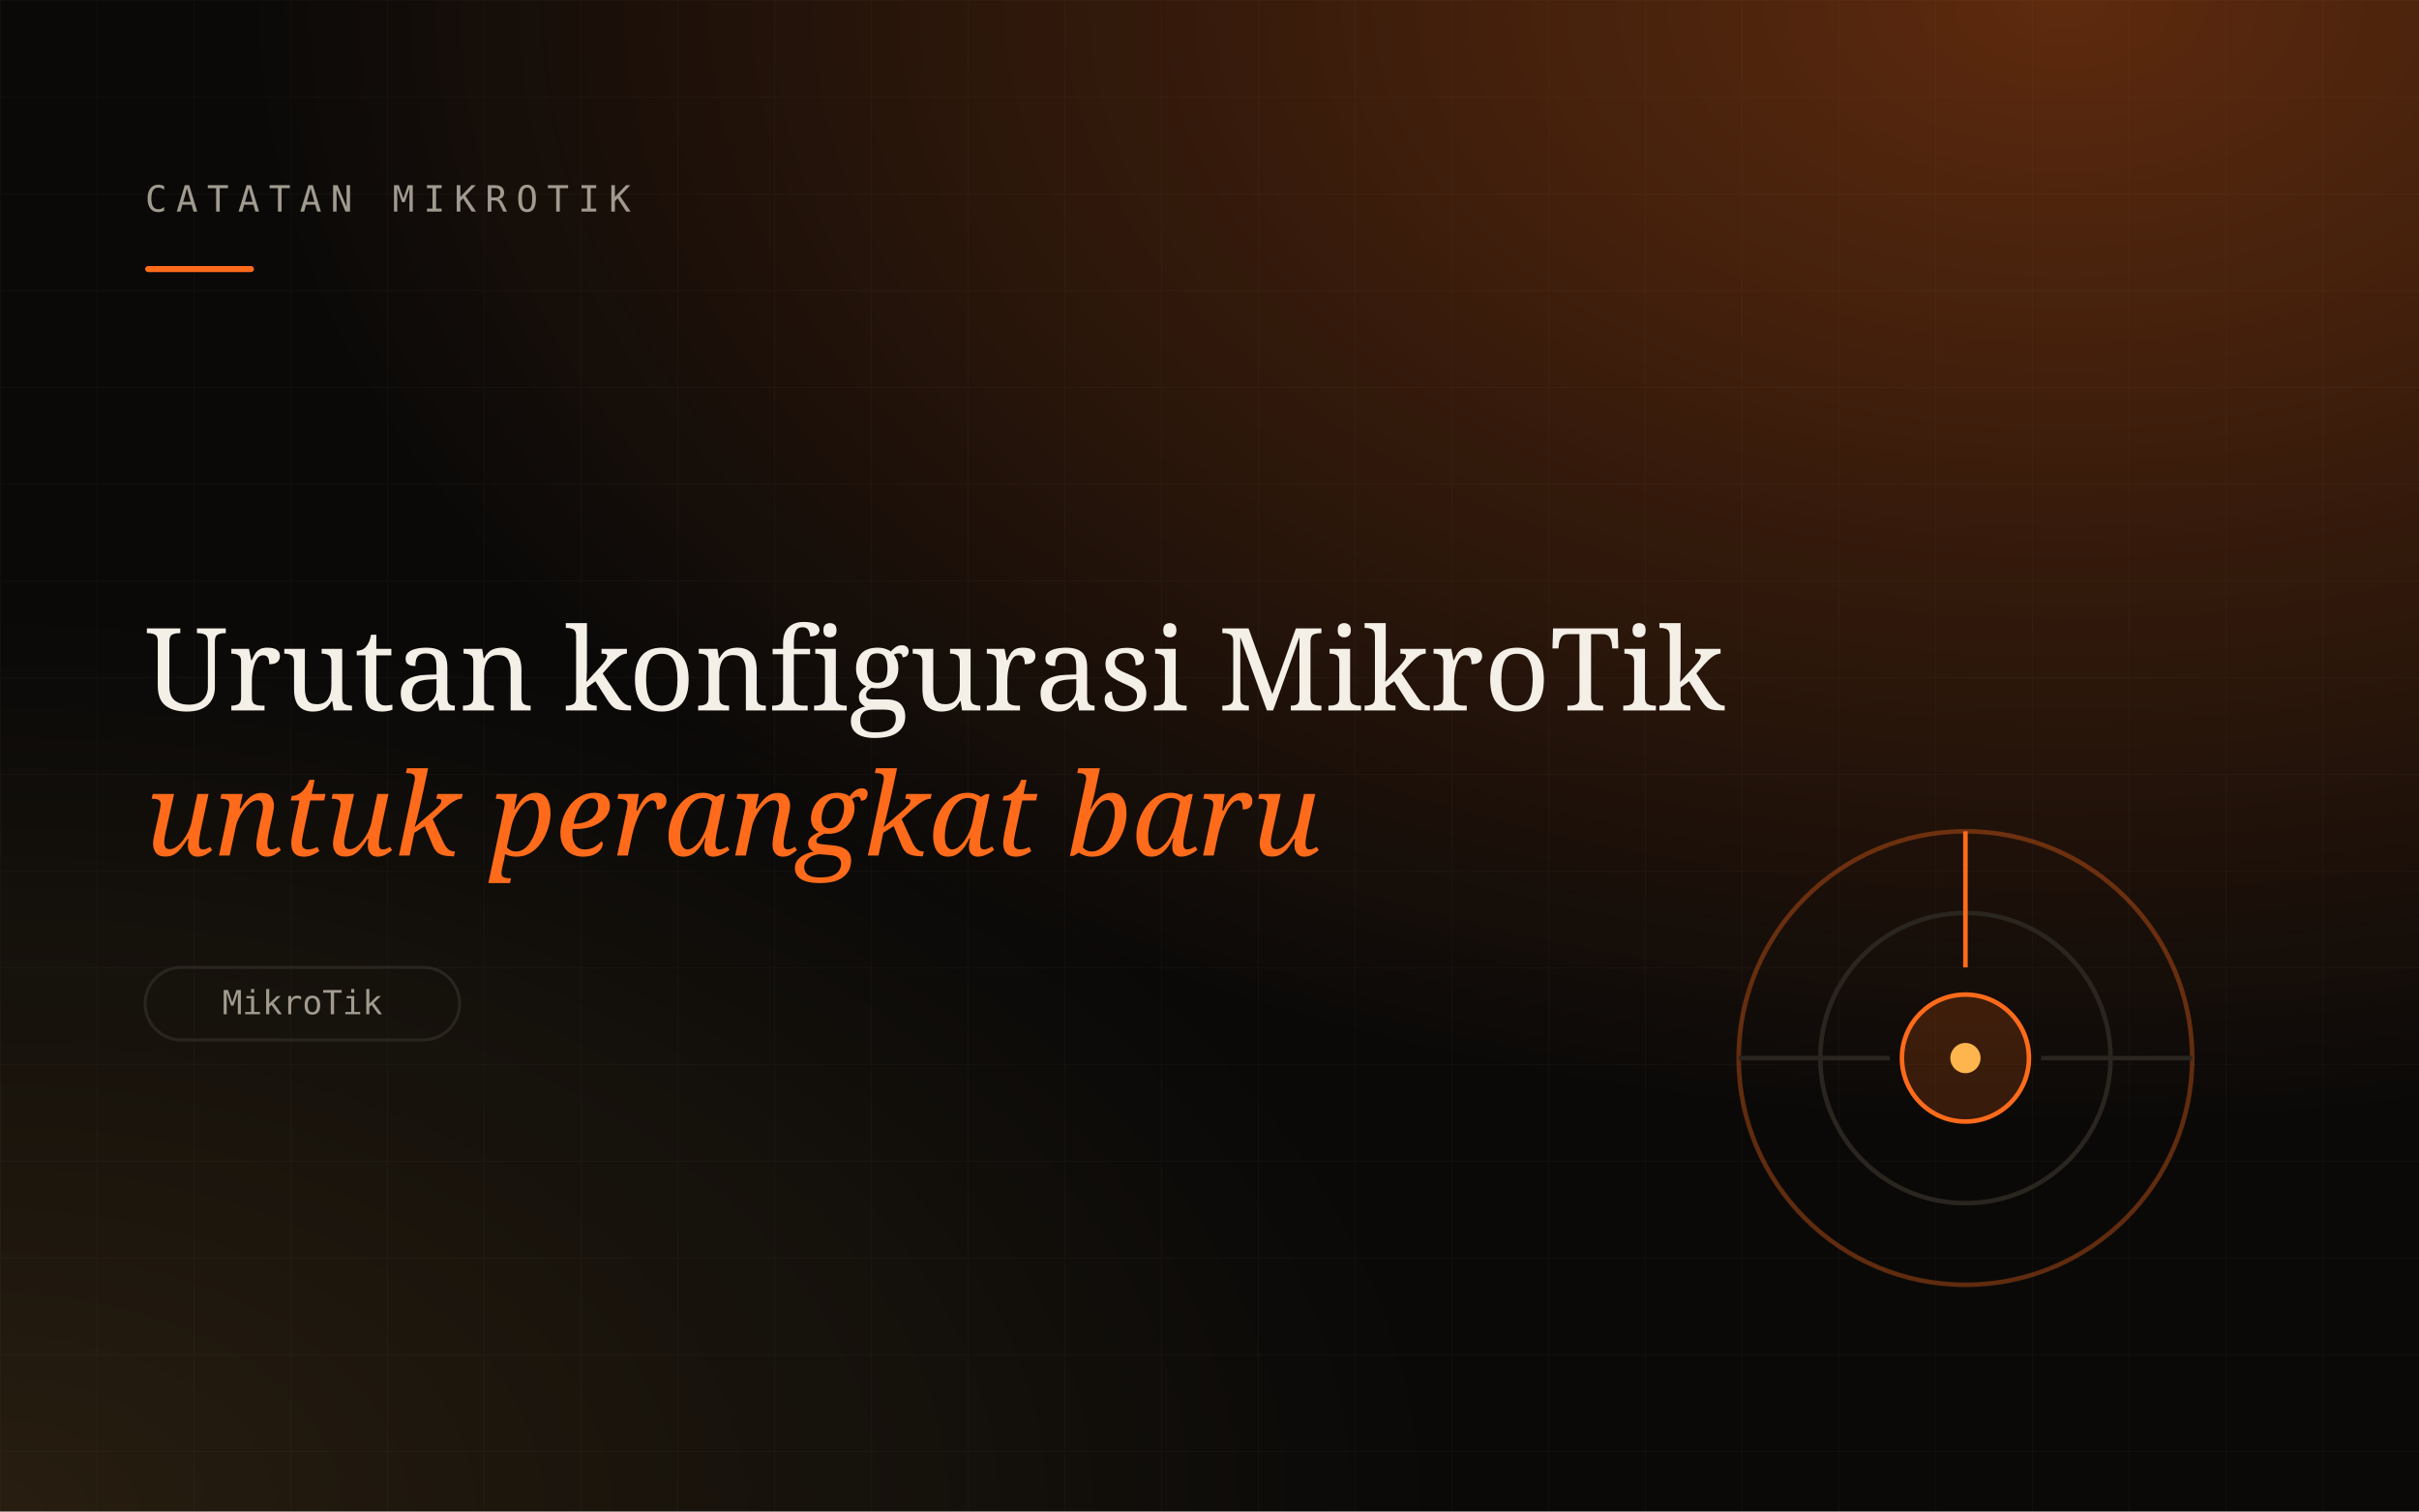
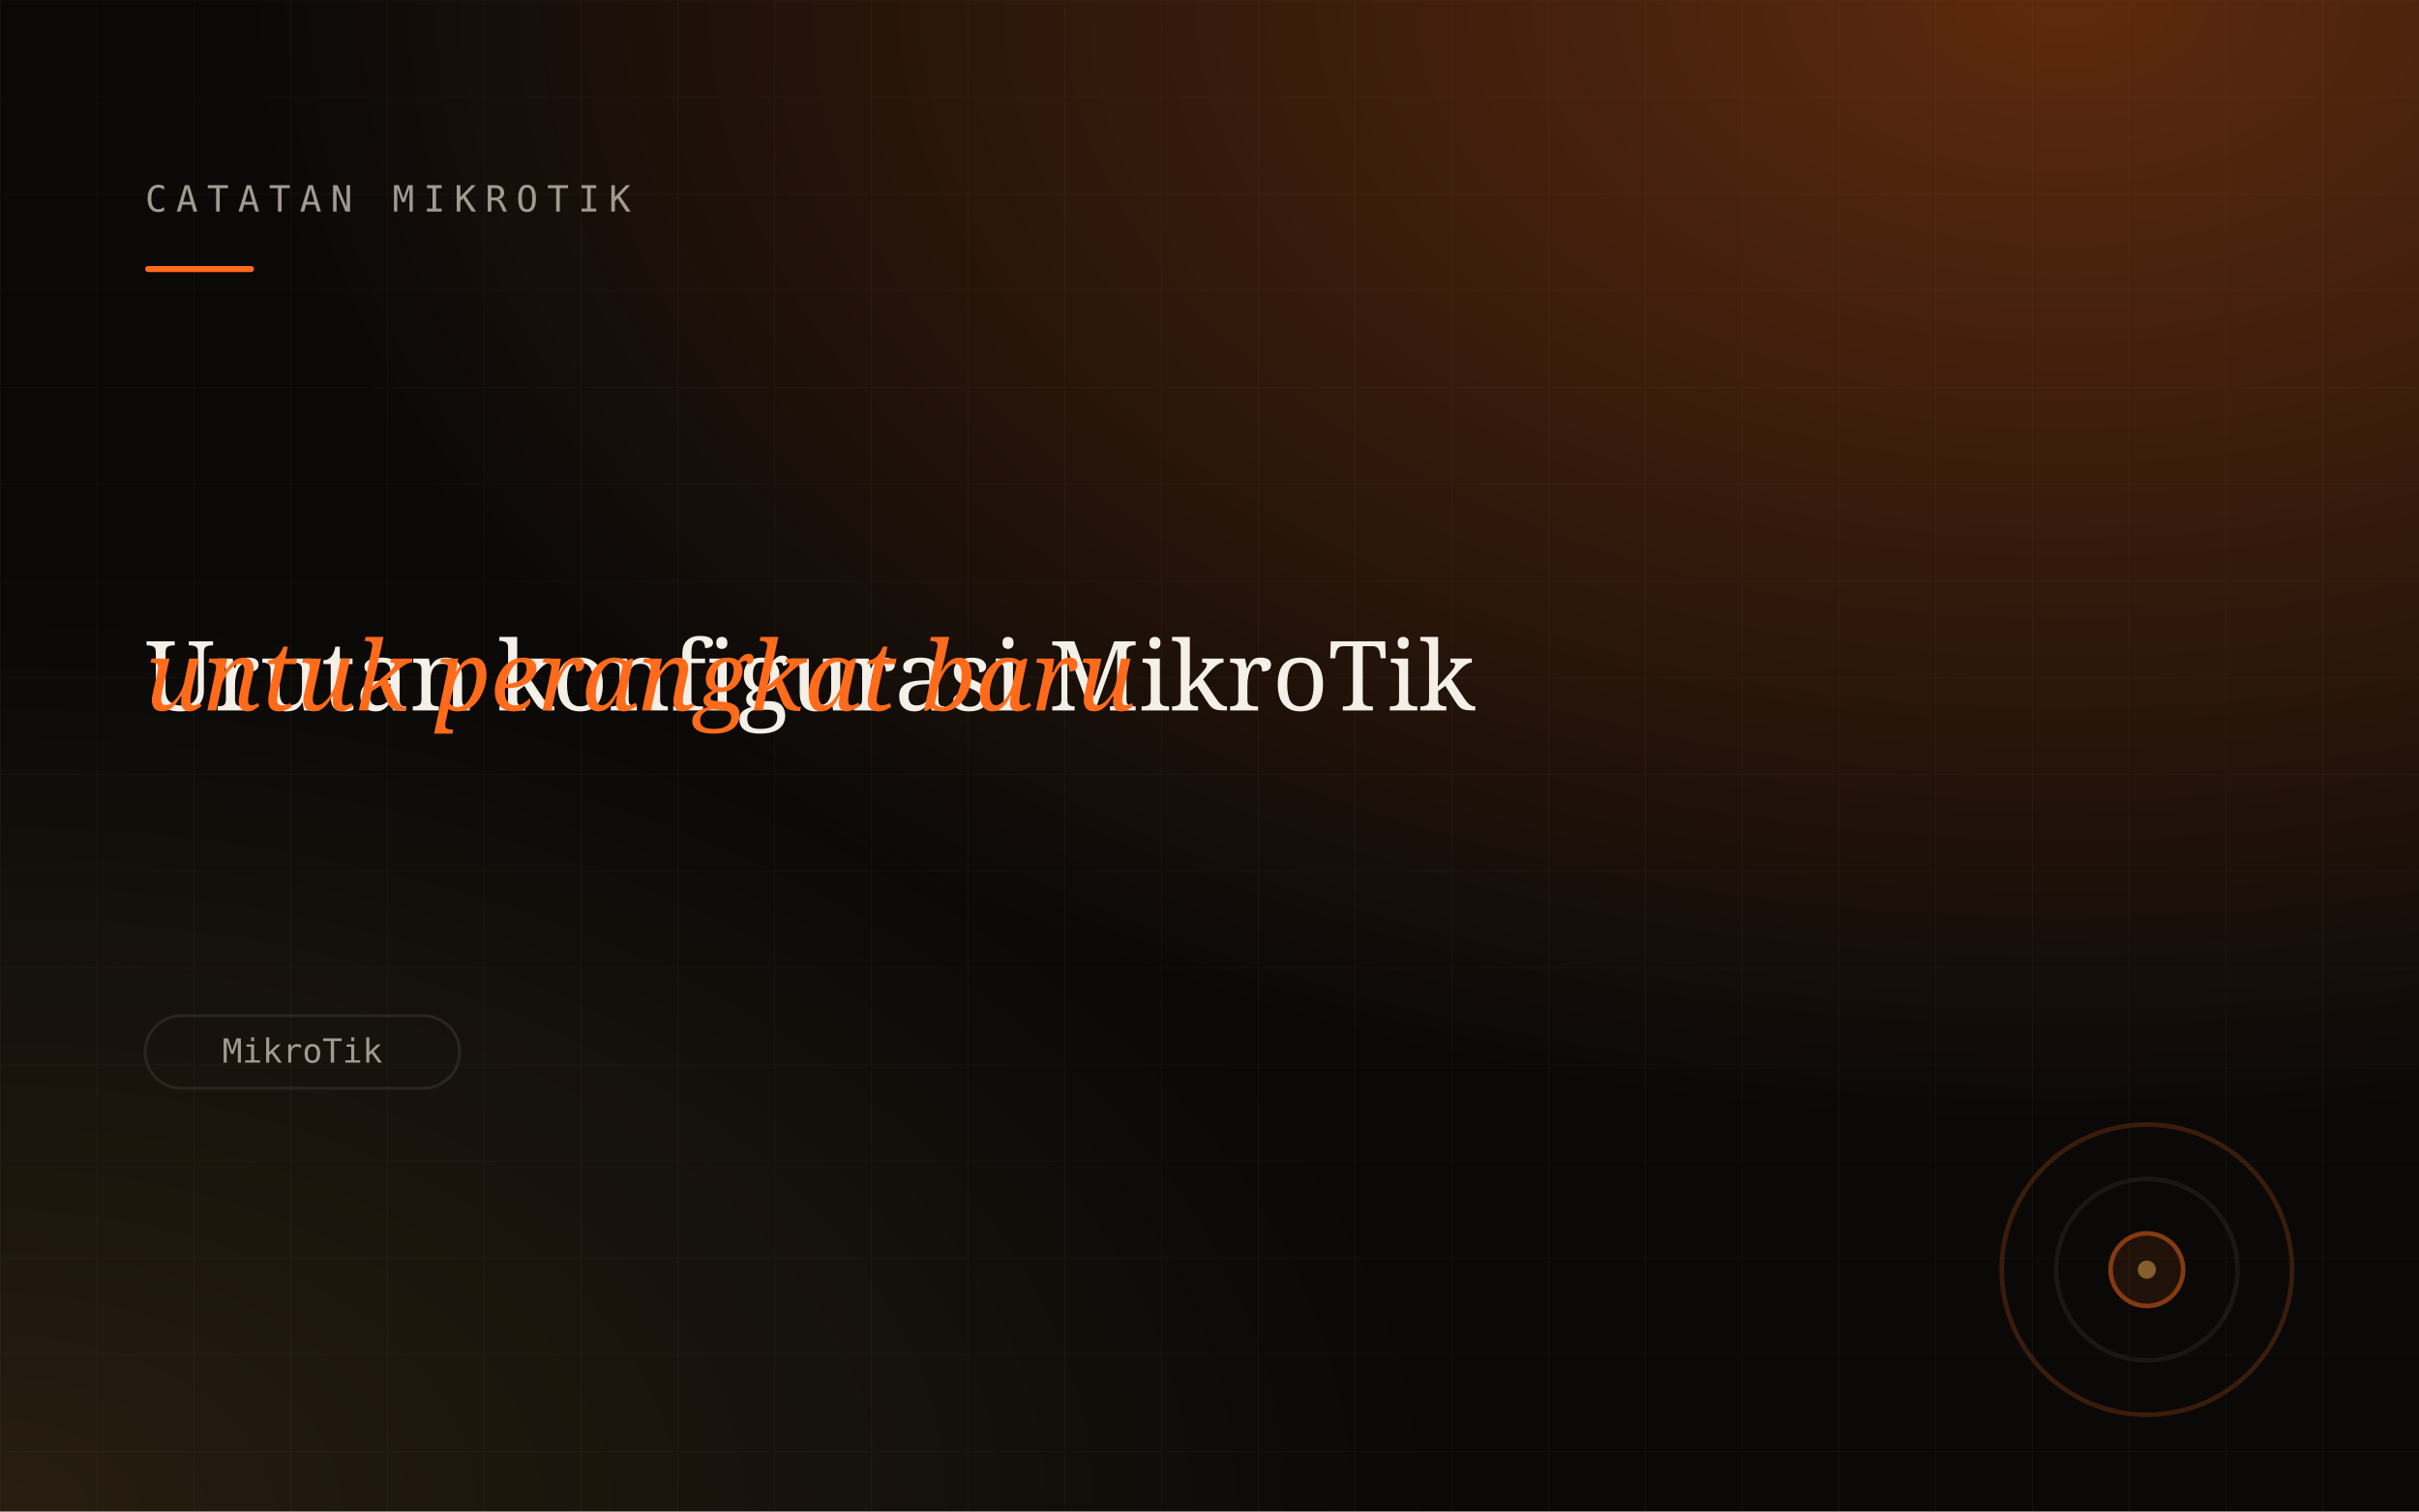
<svg xmlns="http://www.w3.org/2000/svg" width="1600" height="1000" viewBox="0 0 1600 1000" role="img" aria-label="Urutan konfigurasi MikroTik untuk perangkat baru">
  <defs>
    <radialGradient id="g1" cx="85%" cy="0%" r="75%">
      <stop offset="0" stop-color="#ff6b1a" stop-opacity=".34" />
      <stop offset="1" stop-color="#ff6b1a" stop-opacity="0" />
    </radialGradient>
    <radialGradient id="g2" cx="0%" cy="100%" r="60%">
      <stop offset="0" stop-color="#ffb54d" stop-opacity=".12" />
      <stop offset="1" stop-color="#ffb54d" stop-opacity="0" />
    </radialGradient>
    <pattern id="grid" width="64" height="64" patternUnits="userSpaceOnUse">
      <path d="M64 0H0V64" fill="none" stroke="#ffffff" stroke-opacity=".035" />
    </pattern>
  </defs>
  <rect width="1600" height="1000" fill="#0a0908" />
  <rect width="1600" height="1000" fill="url(#grid)" />
  <rect width="1600" height="1000" fill="url(#g1)" />
  <rect width="1600" height="1000" fill="url(#g2)" />
  <text x="96" y="140" fill="#a19a8f" font-family="ui-monospace,Menlo,monospace" font-size="24" letter-spacing="6">CATATAN MIKROTIK</text>
  <rect x="96" y="176" width="72" height="4" rx="2" fill="#ff6b1a" />
-   <text x="96" y="470" fill="#f4efe7" font-family="Georgia,serif" font-size="76">Urutan konfigurasi MikroTik</text>
-   <text x="96" y="566" fill="#ff6b1a" font-family="Georgia,serif" font-style="italic" font-size="76">untuk perangkat baru</text>
-   <rect x="96" y="640" width="208" height="48" rx="24" fill="none" stroke="#2a251f" stroke-width="2" />
-   <text x="200.0" y="671" text-anchor="middle" fill="#a19a8f" font-family="ui-monospace,Menlo,monospace" font-size="22">MikroTik</text>
-   <circle cx="1300" cy="700" r="150" fill="none" stroke="#ff6b1a" stroke-opacity=".35" stroke-width="3" />
-   <circle cx="1300" cy="700" r="96" fill="none" stroke="#2a251f" stroke-width="3" />
-   <circle cx="1300" cy="700" r="42" fill="#ff6b1a" fill-opacity=".18" stroke="#ff6b1a" stroke-width="3" />
-   <circle cx="1300" cy="700" r="10" fill="#ffb54d" />
-   <path d="M1300 550 L1300 640" stroke="#ff6b1a" stroke-width="3" />
-   <path d="M1150 700 L1250 700" stroke="#2a251f" stroke-width="3" />
-   <path d="M1350 700 L1450 700" stroke="#2a251f" stroke-width="3" />
+   <text x="96" y="470" fill="#f4efe7" font-family="Georgia,serif" font-size="64">Urutan konfigurasi MikroTik</text>
+   <text x="96" y="470+75" fill="#ff6b1a" font-family="Georgia,serif" font-style="italic" font-size="64">untuk perangkat baru</text>
+   <rect x="96" y="672" width="208" height="48" rx="24" fill="none" stroke="#2a251f" stroke-width="2" />
+   <text x="200.0" y="703" text-anchor="middle" fill="#a19a8f" font-family="ui-monospace,Menlo,monospace" font-size="22">MikroTik</text>
+   <g opacity=".5">
+     <circle cx="1420" cy="840" r="96" fill="none" stroke="#ff6b1a" stroke-opacity=".4" stroke-width="3" />
+     <circle cx="1420" cy="840" r="60" fill="none" stroke="#2a251f" stroke-width="3" />
+     <circle cx="1420" cy="840" r="24" fill="#ff6b1a" fill-opacity=".18" stroke="#ff6b1a" stroke-width="3" />
+     <circle cx="1420" cy="840" r="6" fill="#ffb54d" />
+   </g>
</svg>
